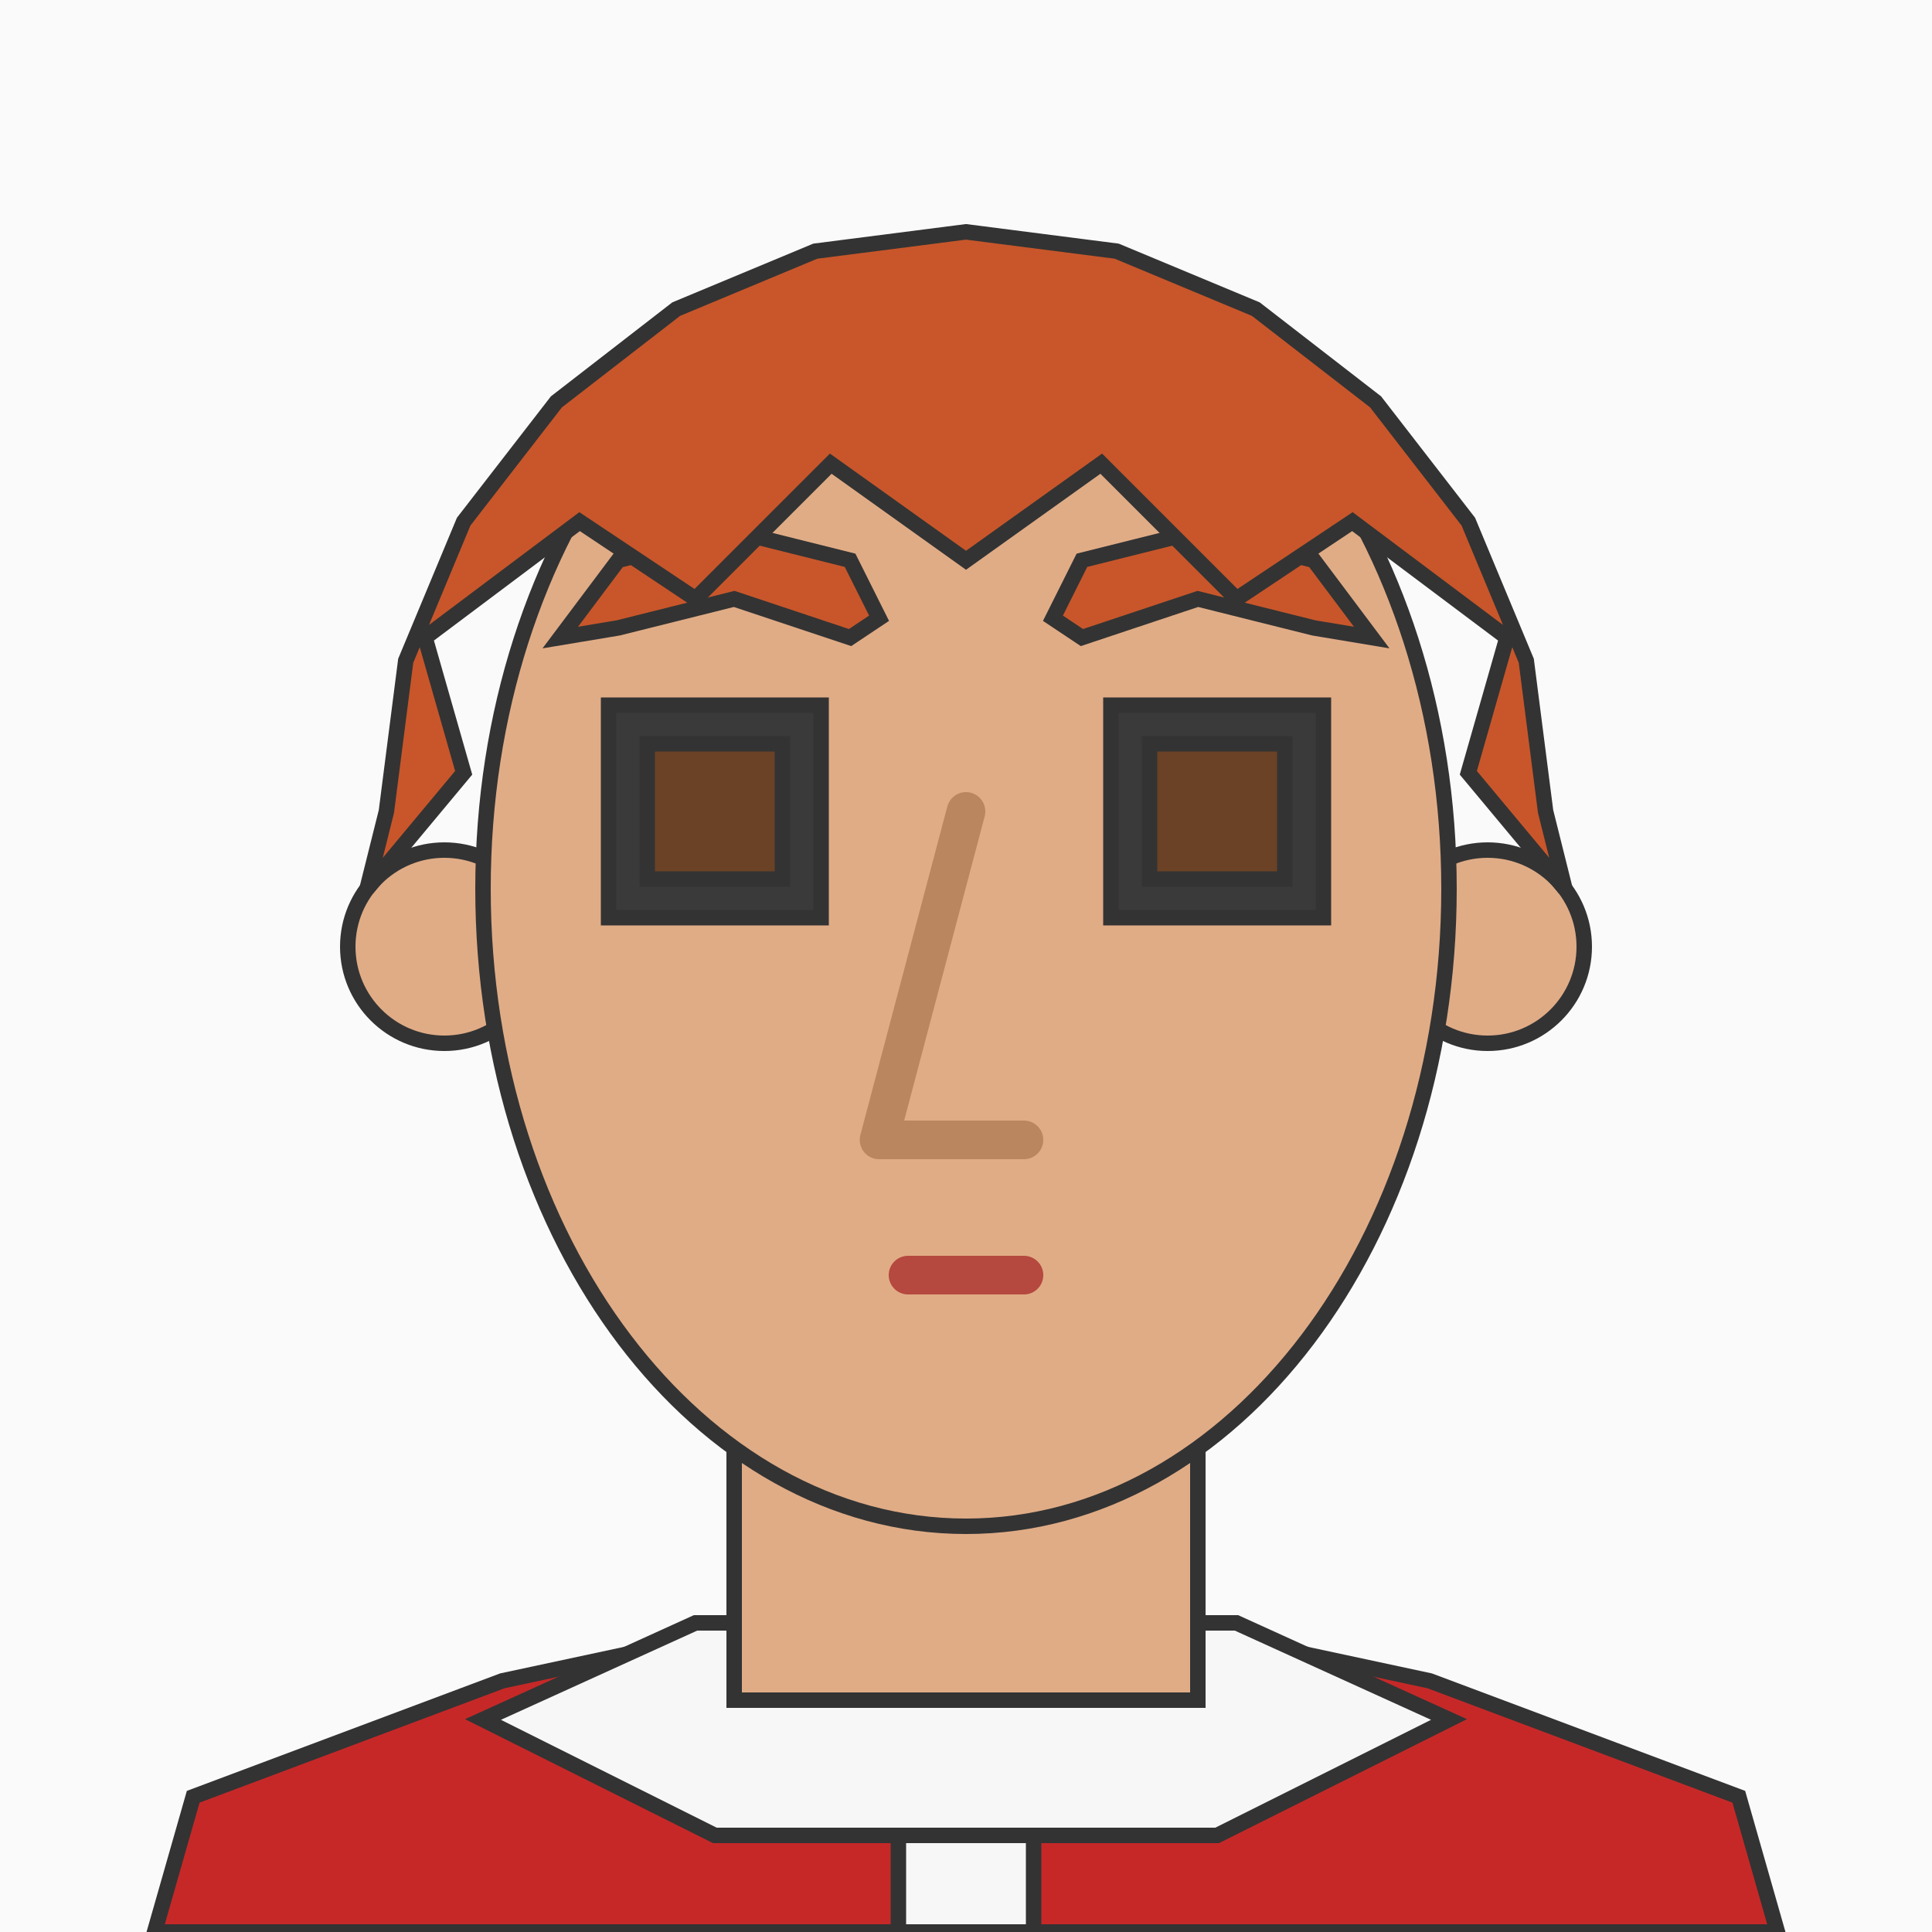
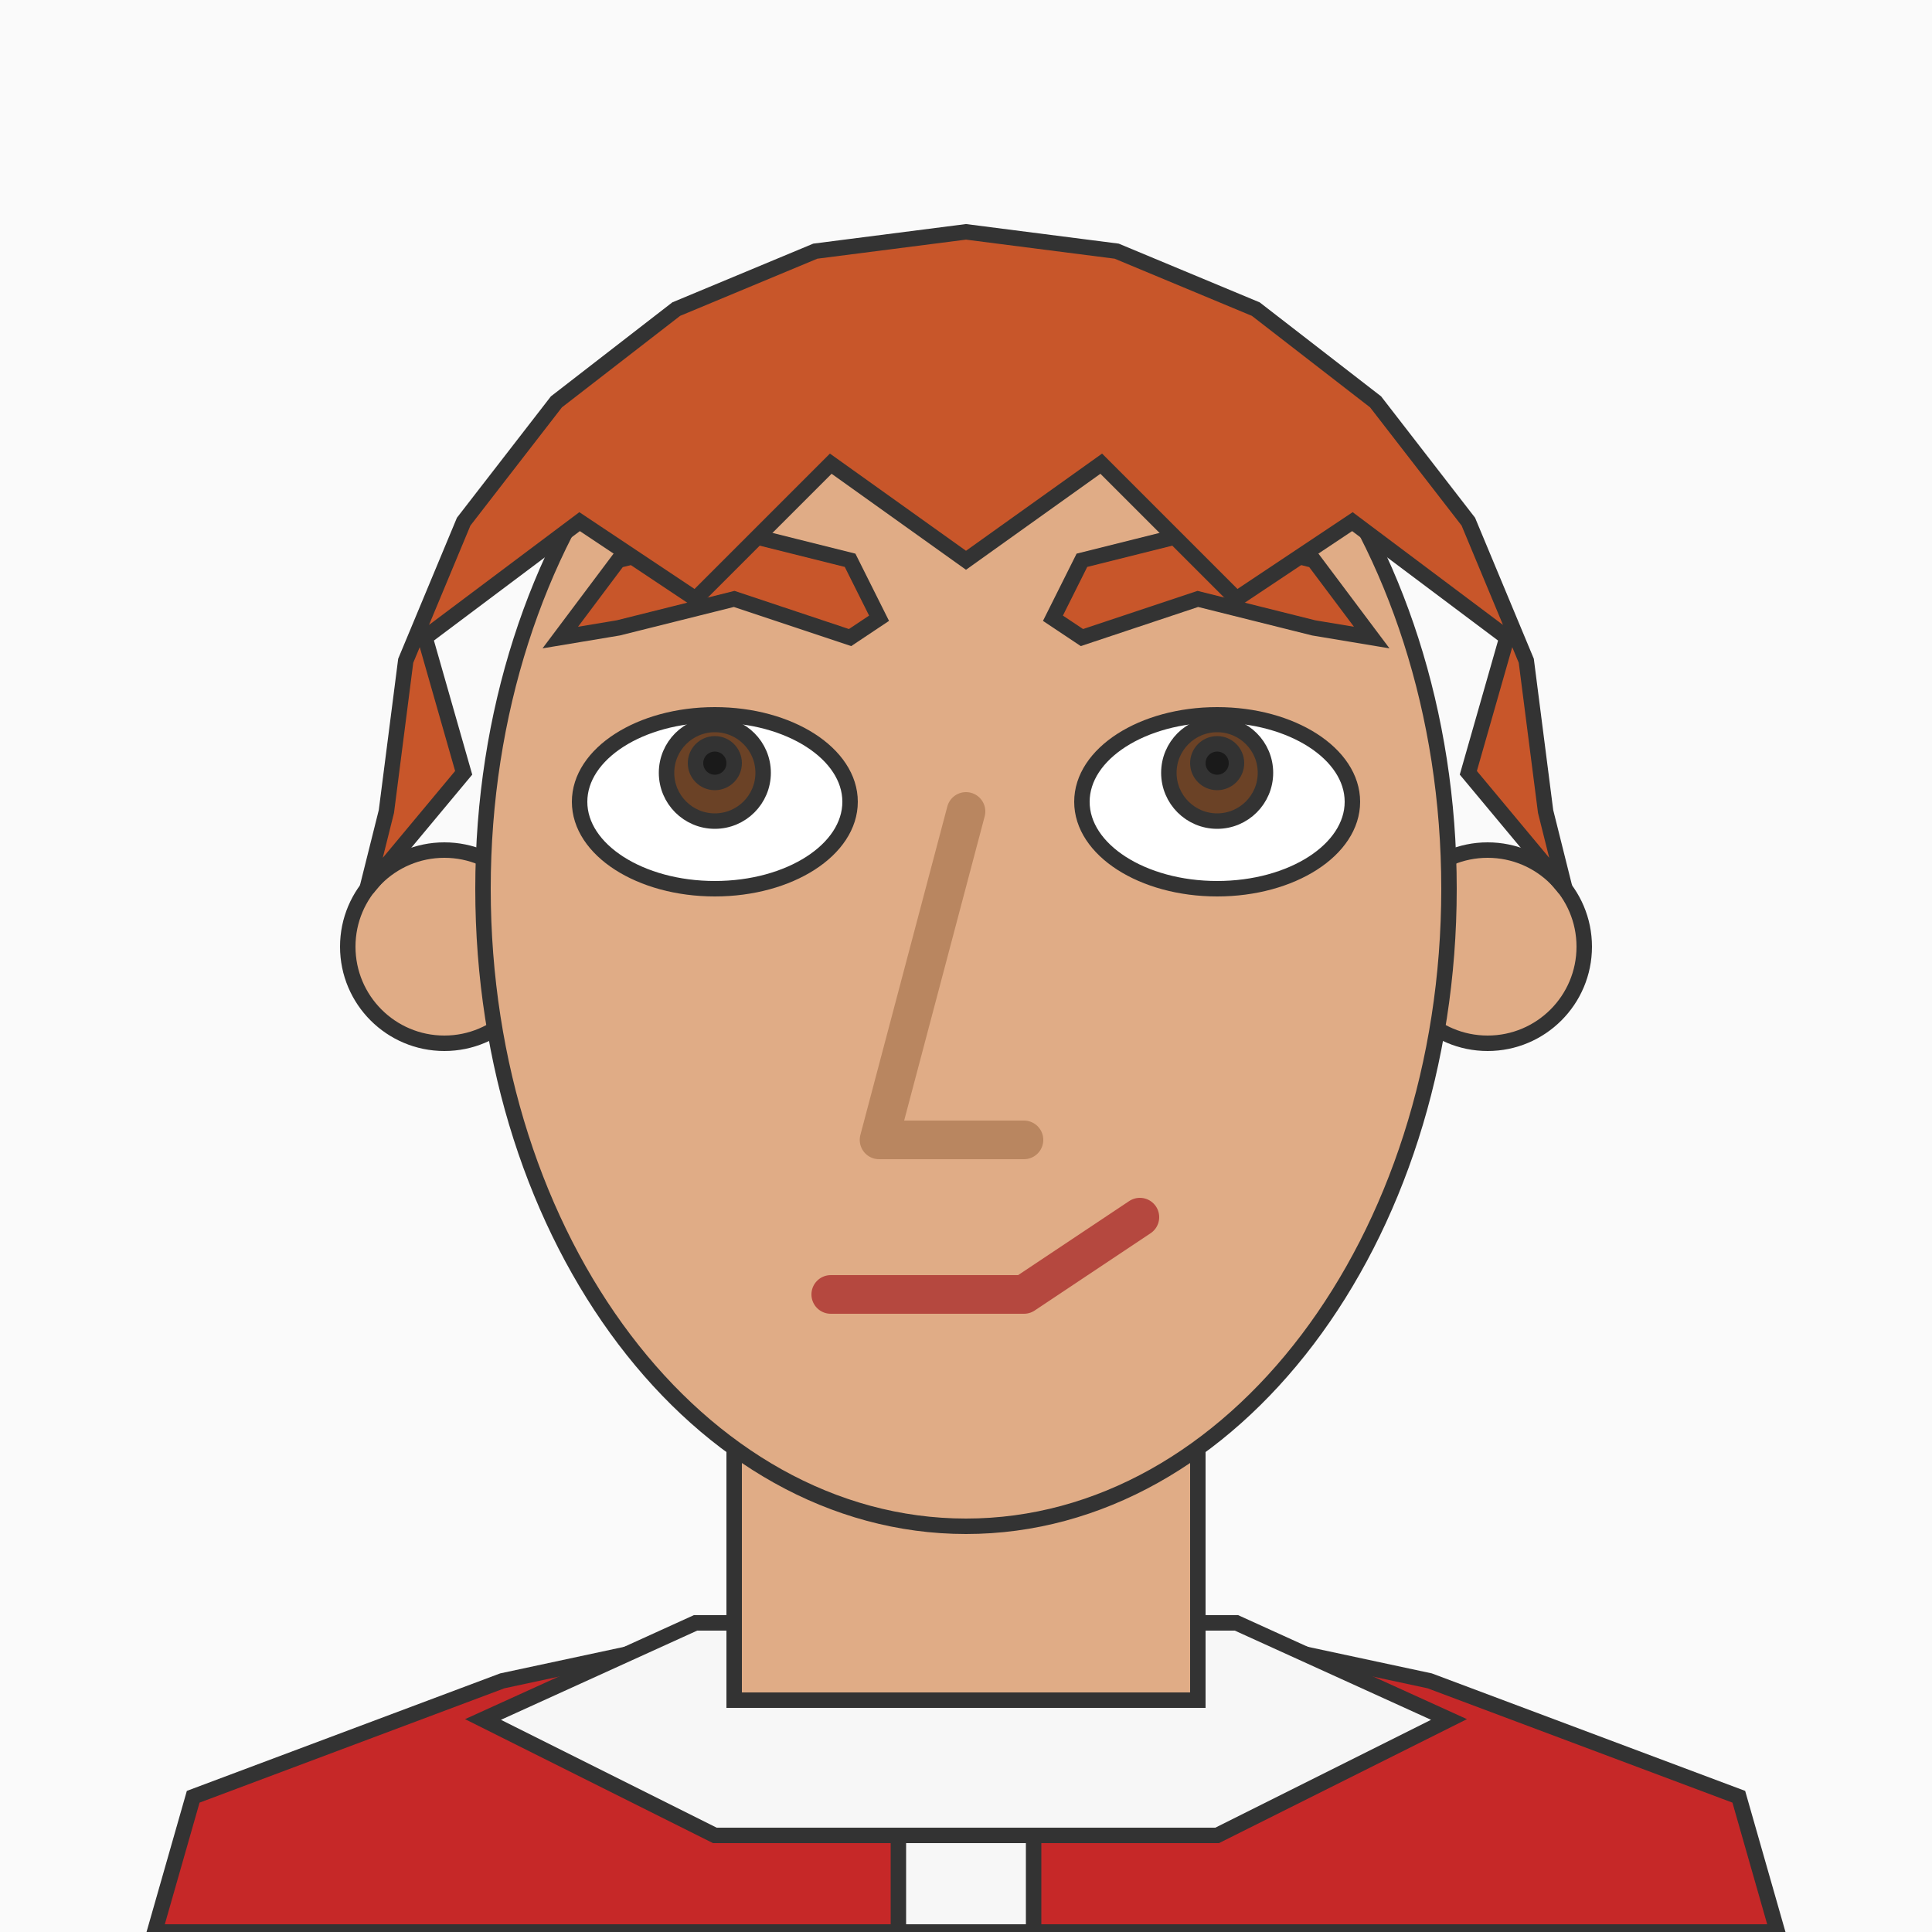
<svg xmlns="http://www.w3.org/2000/svg" viewBox="0 0 100 100" width="200" height="200">
  <rect width="100" height="100" fill="#fafafa" />
  <polygon points="8,100 10,93 26,87 40,84 60,84 74,87 90,93 92,100" fill="#C62828" stroke="#333" stroke-width="0.8" />
  <rect x="46.5" y="93" width="7" height="7" fill="#F7F7F7" stroke="#333" stroke-width="0.8" />
  <polygon points="25,89 36,84 64,84 75,89 63,95 37,95" fill="#F7F7F7" stroke="#333" stroke-width="0.8" />
  <rect x="38" y="70" width="24" height="18" fill="#E0AC86" stroke="#333" stroke-width="0.8" />
  <ellipse cx="23" cy="49" rx="5" ry="5" fill="#E0AC86" stroke="#333" stroke-width="0.8" />
  <ellipse cx="77" cy="49" rx="5" ry="5" fill="#E0AC86" stroke="#333" stroke-width="0.8" />
  <ellipse cx="50" cy="46" rx="25" ry="33" fill="#E0AC86" stroke="#333" stroke-width="0.8" />
-   <polyline points="47,66 53,66" fill="none" stroke="#B5483F" stroke-width="2" stroke-linecap="round" stroke-linejoin="round" />
+   <polyline points="43,67 53,67 59,63" fill="none" stroke="#B5483F" stroke-width="2" stroke-linecap="round" stroke-linejoin="round" />
  <polyline points="50,42 45.5,59 53,59" fill="none" stroke="#B98660" stroke-width="2" stroke-linecap="round" stroke-linejoin="round" />
-   <rect x="31.5" y="36.5" width="11" height="11" fill="#3A3A3A" stroke="#333" stroke-width="0.8" />
-   <rect x="33.5" y="38.5" width="7" height="7" fill="#6B4226" stroke="#333" stroke-width="0.8" />
-   <rect x="57.5" y="36.5" width="11" height="11" fill="#3A3A3A" stroke="#333" stroke-width="0.8" />
-   <rect x="59.5" y="38.5" width="7" height="7" fill="#6B4226" stroke="#333" stroke-width="0.8" />
+   <ellipse cx="37" cy="41.5" rx="7" ry="4.5" fill="#FFFFFF" stroke="#333" stroke-width="0.8" />
+   <ellipse cx="37" cy="40" rx="2.5" ry="2.5" fill="#6B4226" stroke="#333" stroke-width="0.8" />
+   <ellipse cx="37" cy="39.5" rx="1" ry="1" fill="#1A1A1A" stroke="#333" stroke-width="0.8" />
+   <ellipse cx="63" cy="41.5" rx="7" ry="4.5" fill="#FFFFFF" stroke="#333" stroke-width="0.8" />
+   <ellipse cx="63" cy="40" rx="2.5" ry="2.5" fill="#6B4226" stroke="#333" stroke-width="0.8" />
+   <ellipse cx="63" cy="39.5" rx="1" ry="1" fill="#1A1A1A" stroke="#333" stroke-width="0.8" />
  <polygon points="29,33 32,29 38,27.5 44,29 45.5,32 44,33 38,31 32,32.5" fill="#C8562A" stroke="#333" stroke-width="0.8" />
  <polygon points="71,33 68,29 62,27.5 56,29 54.5,32 56,33 62,31 68,32.5" fill="#C8562A" stroke="#333" stroke-width="0.8" />
  <polygon points="20,42 21,34.2 24,27 28.8,20.8 35,16 42.2,13 50,12 57.8,13 65,16 71.2,20.8 76,27 79,34.2 80,42 81,46 76,40 78,33 70,27 64,31 57,24 50,29 43,24 36,31 30,27 22,33 24,40 19,46" fill="#C8562A" stroke="#333" stroke-width="0.8" />
</svg>
